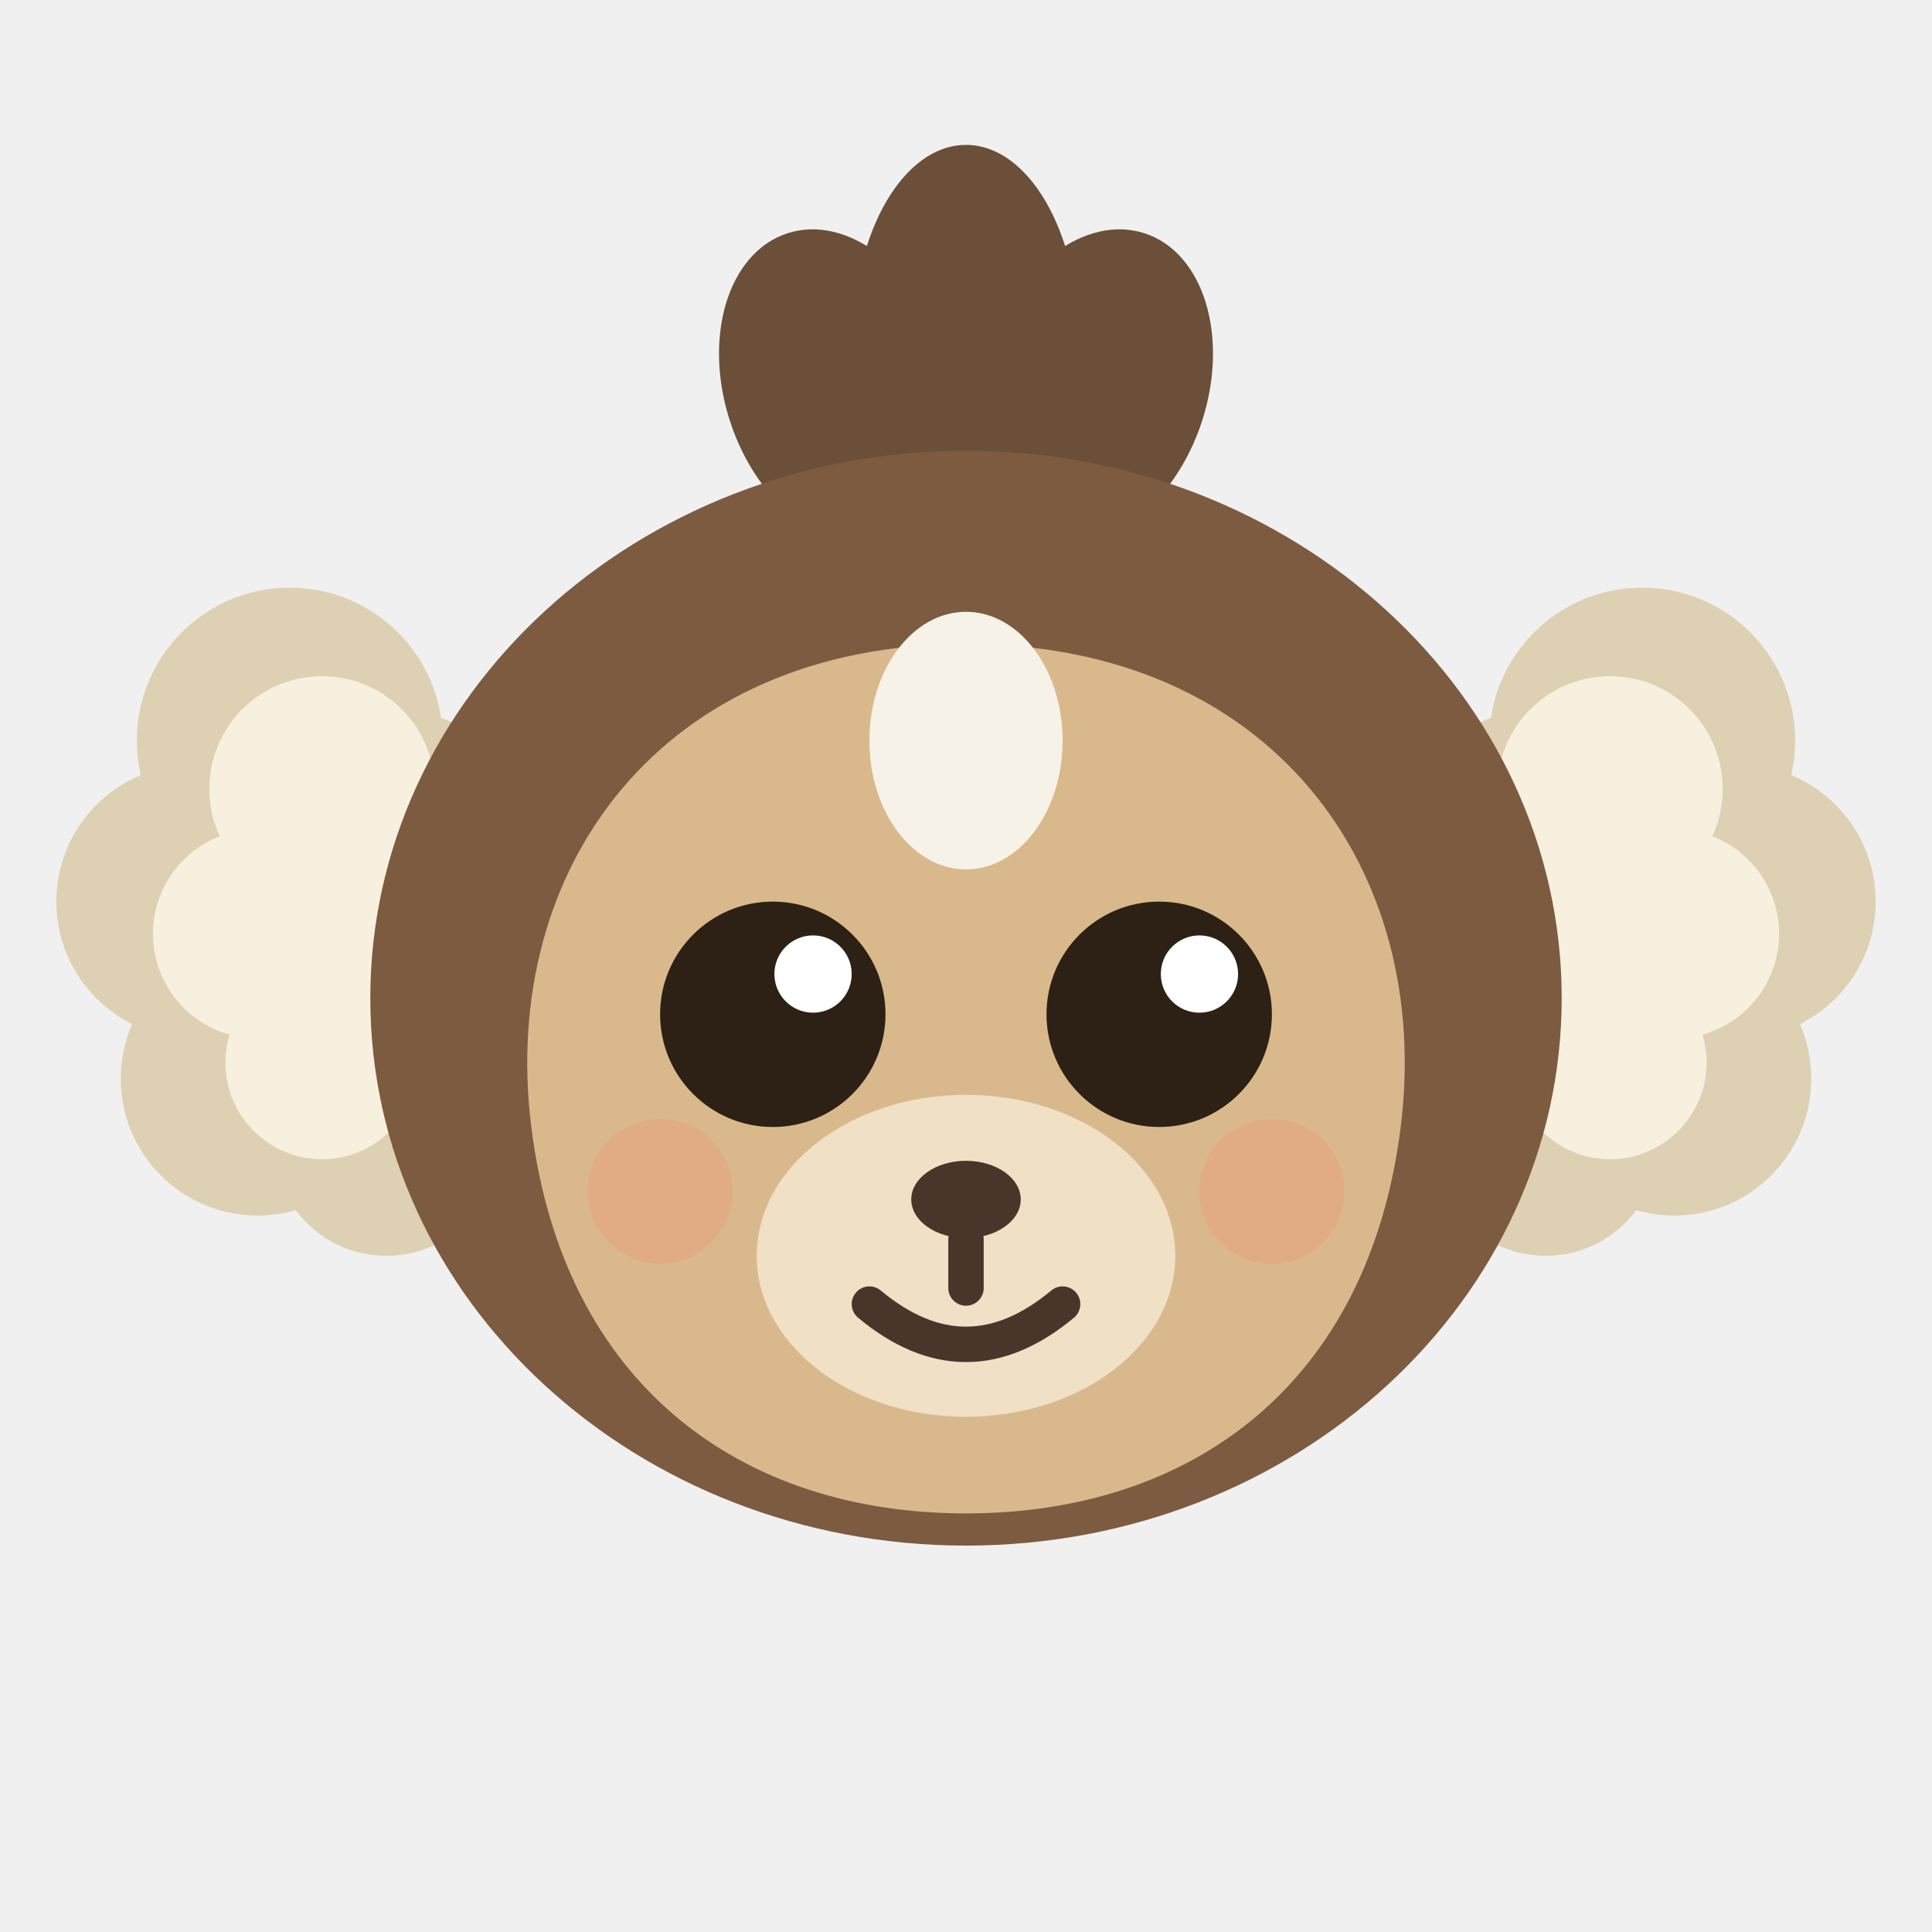
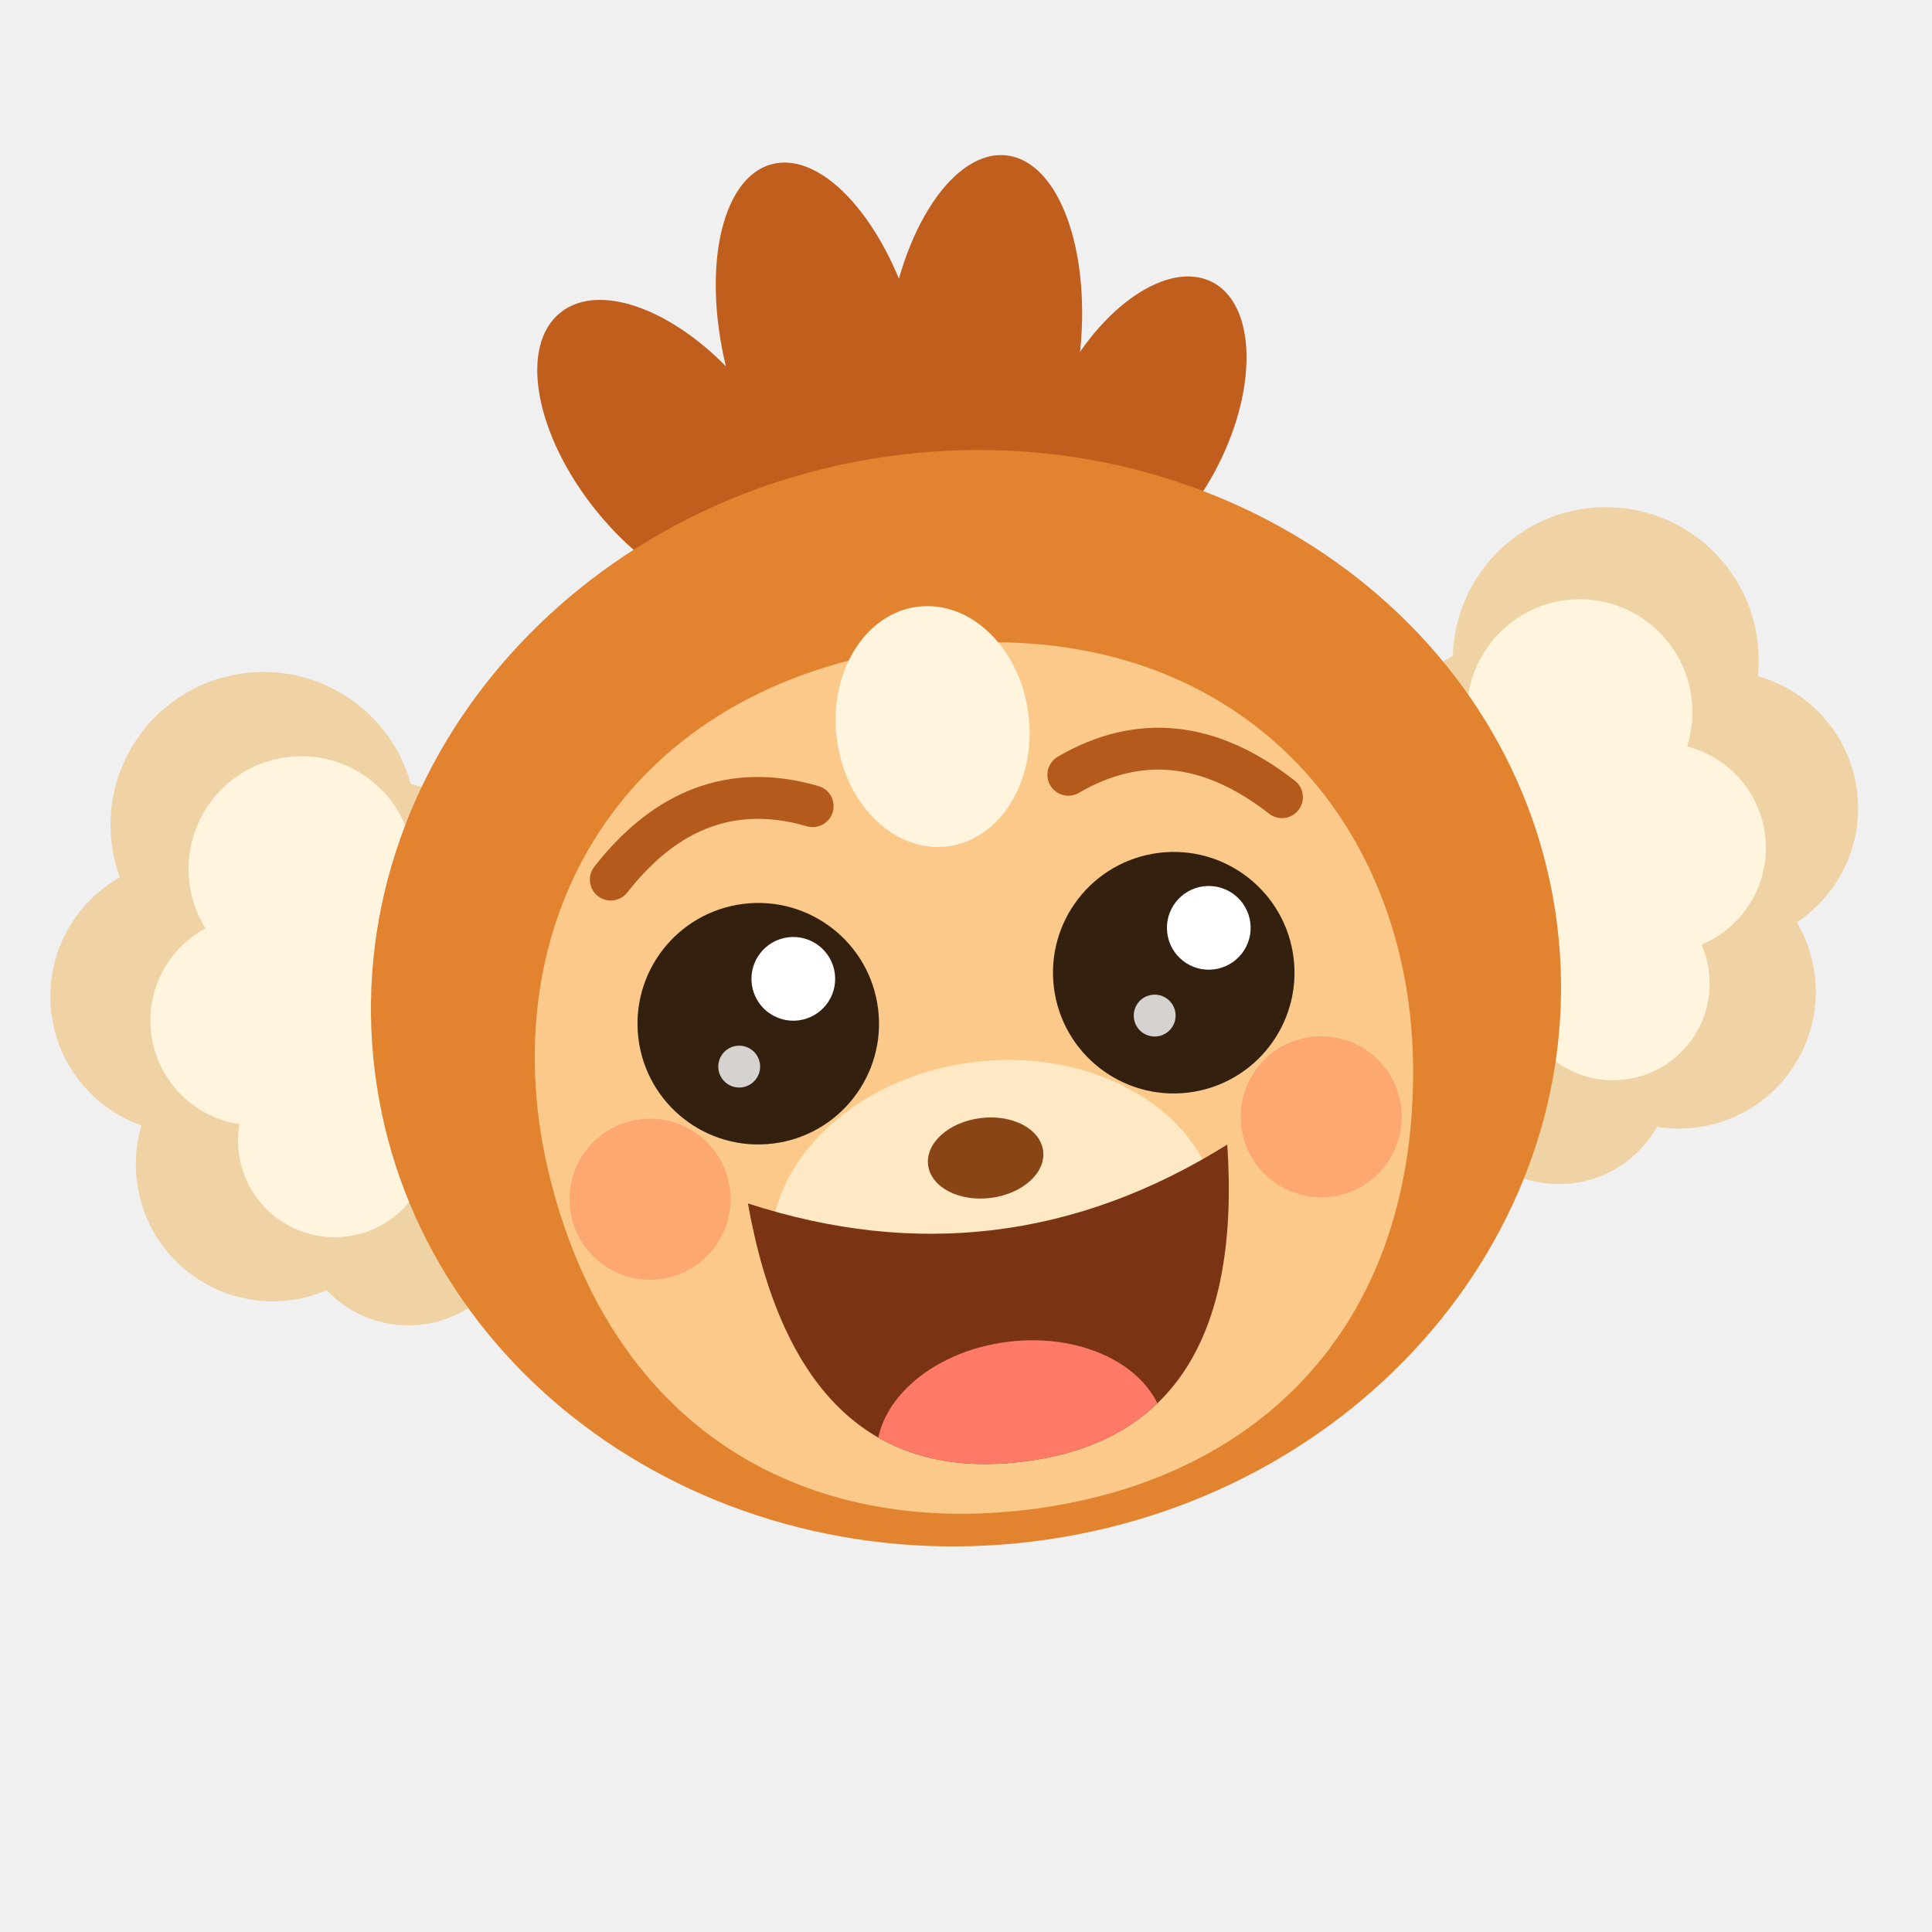
<svg xmlns="http://www.w3.org/2000/svg" viewBox="0 0 120 120">
-   <g fill="#ded0b2">
-     <circle cx="18" cy="46" r="9.5" />
-     <circle cx="12" cy="56" r="8.5" />
-     <circle cx="16" cy="67" r="8.5" />
-     <circle cx="24" cy="71" r="7" />
-     <circle cx="24" cy="54" r="10" />
-     <circle cx="102" cy="46" r="9.5" />
-     <circle cx="108" cy="56" r="8.5" />
-     <circle cx="104" cy="67" r="8.5" />
-     <circle cx="96" cy="71" r="7" />
-     <circle cx="96" cy="54" r="10" />
+   <defs>
+     <clipPath id="mouth">
+       <path d="M45 73 Q60 80 75 73 Q74 91 60 91 Q46 91 45 73 Z" />
+     </clipPath>
+   </defs>
+   <g transform="rotate(-7 60 62)">
+     <g fill="#f0d3a4">
+       <circle cx="18" cy="46" r="9.5" />
+       <circle cx="12" cy="56" r="8.5" />
+       <circle cx="16" cy="67" r="8.5" />
+       <circle cx="24" cy="71" r="7" />
+       <circle cx="24" cy="54" r="10" />
+       <circle cx="102" cy="46" r="9.5" />
+       <circle cx="108" cy="56" r="8.5" />
+       <circle cx="104" cy="67" r="8.5" />
+       <circle cx="96" cy="71" r="7" />
+       <circle cx="96" cy="54" r="10" />
+     </g>
+     <g fill="#fff4de">
+       <circle cx="20" cy="49" r="7" />
+       <circle cx="16" cy="58" r="6.5" />
+       <circle cx="20" cy="66" r="6" />
+       <circle cx="25" cy="56" r="7.5" />
+       <circle cx="100" cy="49" r="7" />
+       <circle cx="104" cy="58" r="6.5" />
+       <circle cx="100" cy="66" r="6" />
+       <circle cx="95" cy="56" r="7.5" />
+     </g>
+     <g fill="#c05f1d">
+       <ellipse cx="46" cy="26" rx="6" ry="11" transform="rotate(-32 46 26)" />
+       <ellipse cx="56" cy="21" rx="6" ry="12" transform="rotate(-8 56 21)" />
+       <ellipse cx="66" cy="22" rx="6" ry="12" transform="rotate(14 66 22)" />
+       <ellipse cx="75" cy="28" rx="5.5" ry="10" transform="rotate(34 75 28)" />
+     </g>
+     <ellipse cx="60" cy="62" rx="37" ry="34" fill="#e1832f" />
+     <path d="M60 40 C 79 40 89 54 87 70 C 85 86 74 94 60 94 C 46 94 35 86 33 70 C 31 54 41 40 60 40 Z" fill="#fbc98a" />
+     <ellipse cx="60" cy="45" rx="6" ry="7.5" fill="#fff4de" />
+     <ellipse cx="60" cy="77" rx="14" ry="11" fill="#ffe8c4" />
+     <path d="M39 52 Q45 46 52 49 M68 49 Q75 46 81 52" fill="none" stroke="#b35a1c" stroke-width="2.6" stroke-linecap="round" />
+     <circle cx="47" cy="62" r="7.5" fill="#33200f" />
+     <circle cx="73" cy="62" r="7.5" fill="#33200f" />
+     <circle cx="49.5" cy="59.5" r="2.6" fill="#ffffff" />
+     <circle cx="75.5" cy="59.5" r="2.6" fill="#ffffff" />
+     <circle cx="45.5" cy="64.5" r="1.3" fill="#ffffff" opacity="0.8" />
+     <circle cx="71.5" cy="64.5" r="1.3" fill="#ffffff" opacity="0.8" />
+     <circle cx="39" cy="72" r="5" fill="#ff8a5c" opacity="0.55" />
+     <circle cx="81" cy="72" r="5" fill="#ff8a5c" opacity="0.55" />
+     <ellipse cx="60" cy="72" rx="3.6" ry="2.5" fill="#8a4517" />
+     <path d="M45 73 Q60 80 75 73 Q74 91 60 91 Q46 91 45 73 Z" fill="#7a3413" />
+     <g clip-path="url(#mouth)">
+       <ellipse cx="60" cy="90" rx="9" ry="6.5" fill="#ff7a66" />
+     </g>
  </g>
-   <g fill="#f7f0df">
-     <circle cx="20" cy="49" r="7" />
-     <circle cx="16" cy="58" r="6.5" />
-     <circle cx="20" cy="66" r="6" />
-     <circle cx="25" cy="56" r="7.5" />
-     <circle cx="100" cy="49" r="7" />
-     <circle cx="104" cy="58" r="6.5" />
-     <circle cx="100" cy="66" r="6" />
-     <circle cx="95" cy="56" r="7.5" />
-   </g>
-   <g fill="#6b4f38">
-     <ellipse cx="52" cy="24" rx="7" ry="10" transform="rotate(-18 52 24)" />
-     <ellipse cx="60" cy="21" rx="7" ry="12" />
-     <ellipse cx="68" cy="24" rx="7" ry="10" transform="rotate(18 68 24)" />
-   </g>
-   <ellipse cx="60" cy="62" rx="37" ry="34" fill="#7d5b41" />
-   <path d="M60 40 C 79 40 89 54 87 70 C 85 86 74 94 60 94 C 46 94 35 86 33 70 C 31 54 41 40 60 40 Z" fill="#d9b98c" />
-   <ellipse cx="60" cy="46" rx="6" ry="8" fill="#f7f2e8" />
-   <ellipse cx="60" cy="78" rx="13" ry="10" fill="#efe0c6" />
-   <circle cx="48" cy="63" r="7" fill="#2d2115" />
-   <circle cx="72" cy="63" r="7" fill="#2d2115" />
-   <circle cx="50.5" cy="60.5" r="2.4" fill="#ffffff" />
-   <circle cx="74.5" cy="60.5" r="2.4" fill="#ffffff" />
-   <circle cx="41" cy="74" r="4.5" fill="#e8a17e" opacity="0.55" />
-   <circle cx="79" cy="74" r="4.5" fill="#e8a17e" opacity="0.55" />
-   <ellipse cx="60" cy="74.5" rx="3.4" ry="2.4" fill="#4a352a" />
-   <path d="M60 77 L60 80 M54 81 Q60 86 66 81" fill="none" stroke="#4a352a" stroke-width="2.2" stroke-linecap="round" />
</svg>
